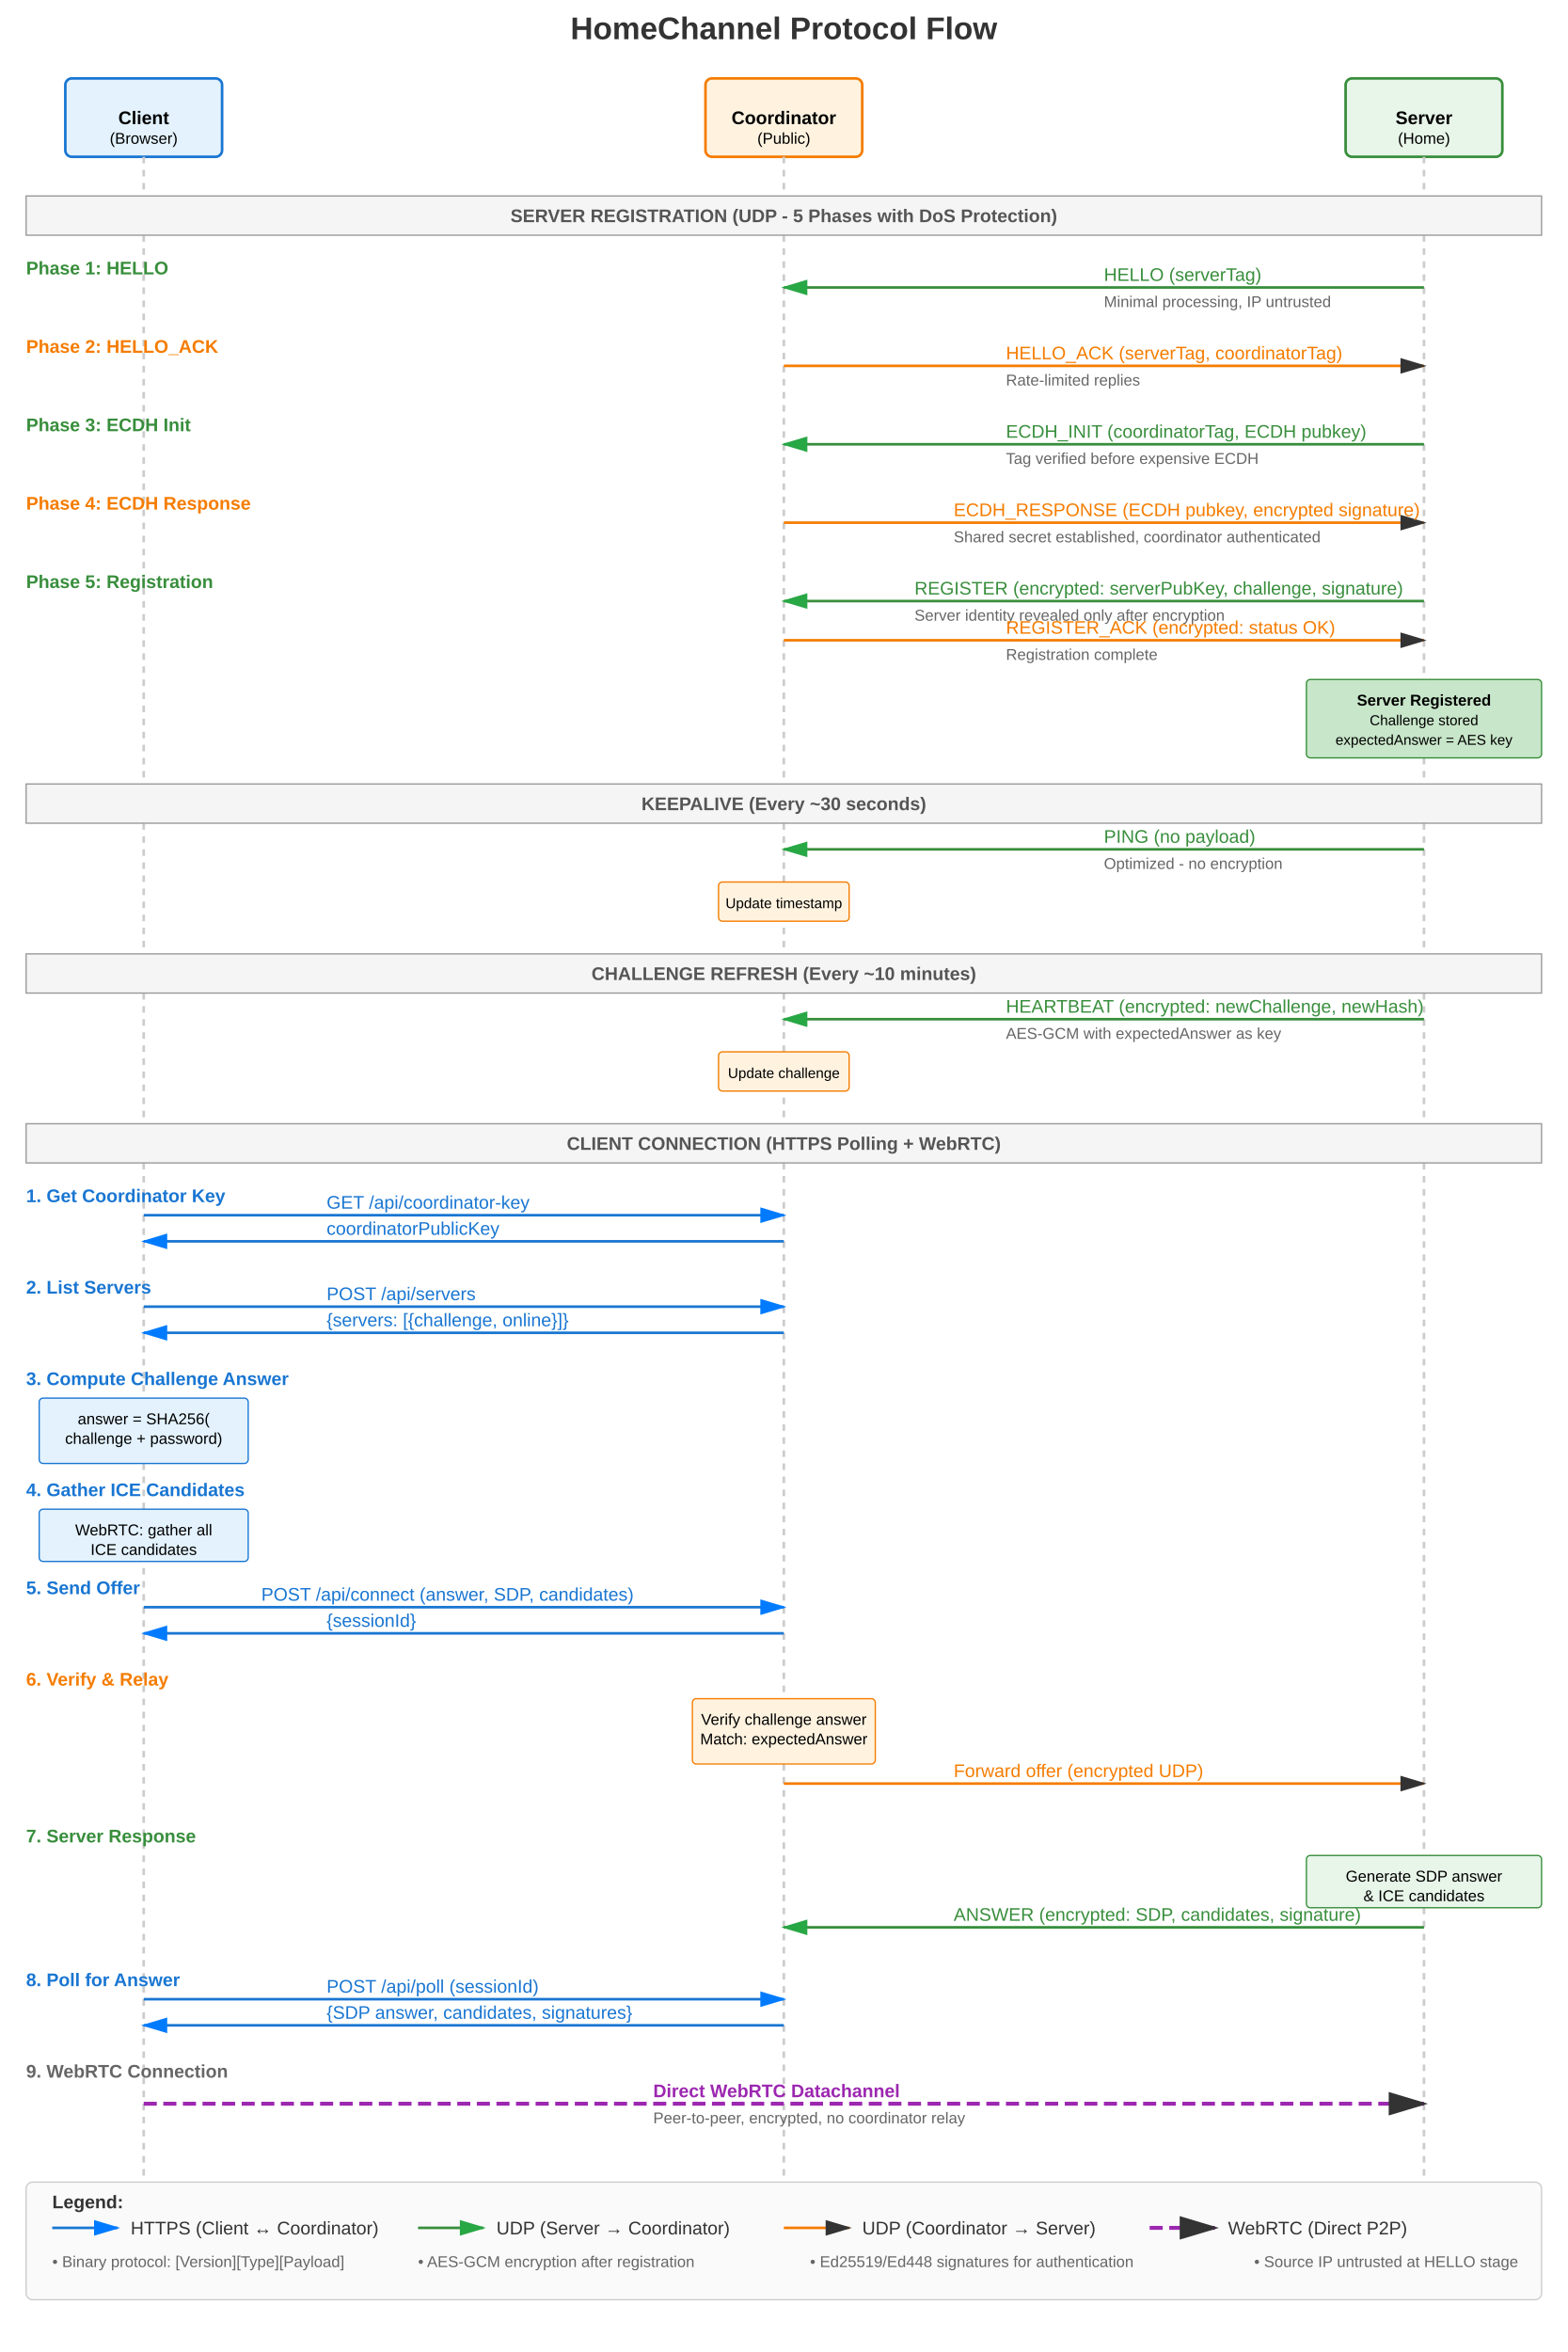
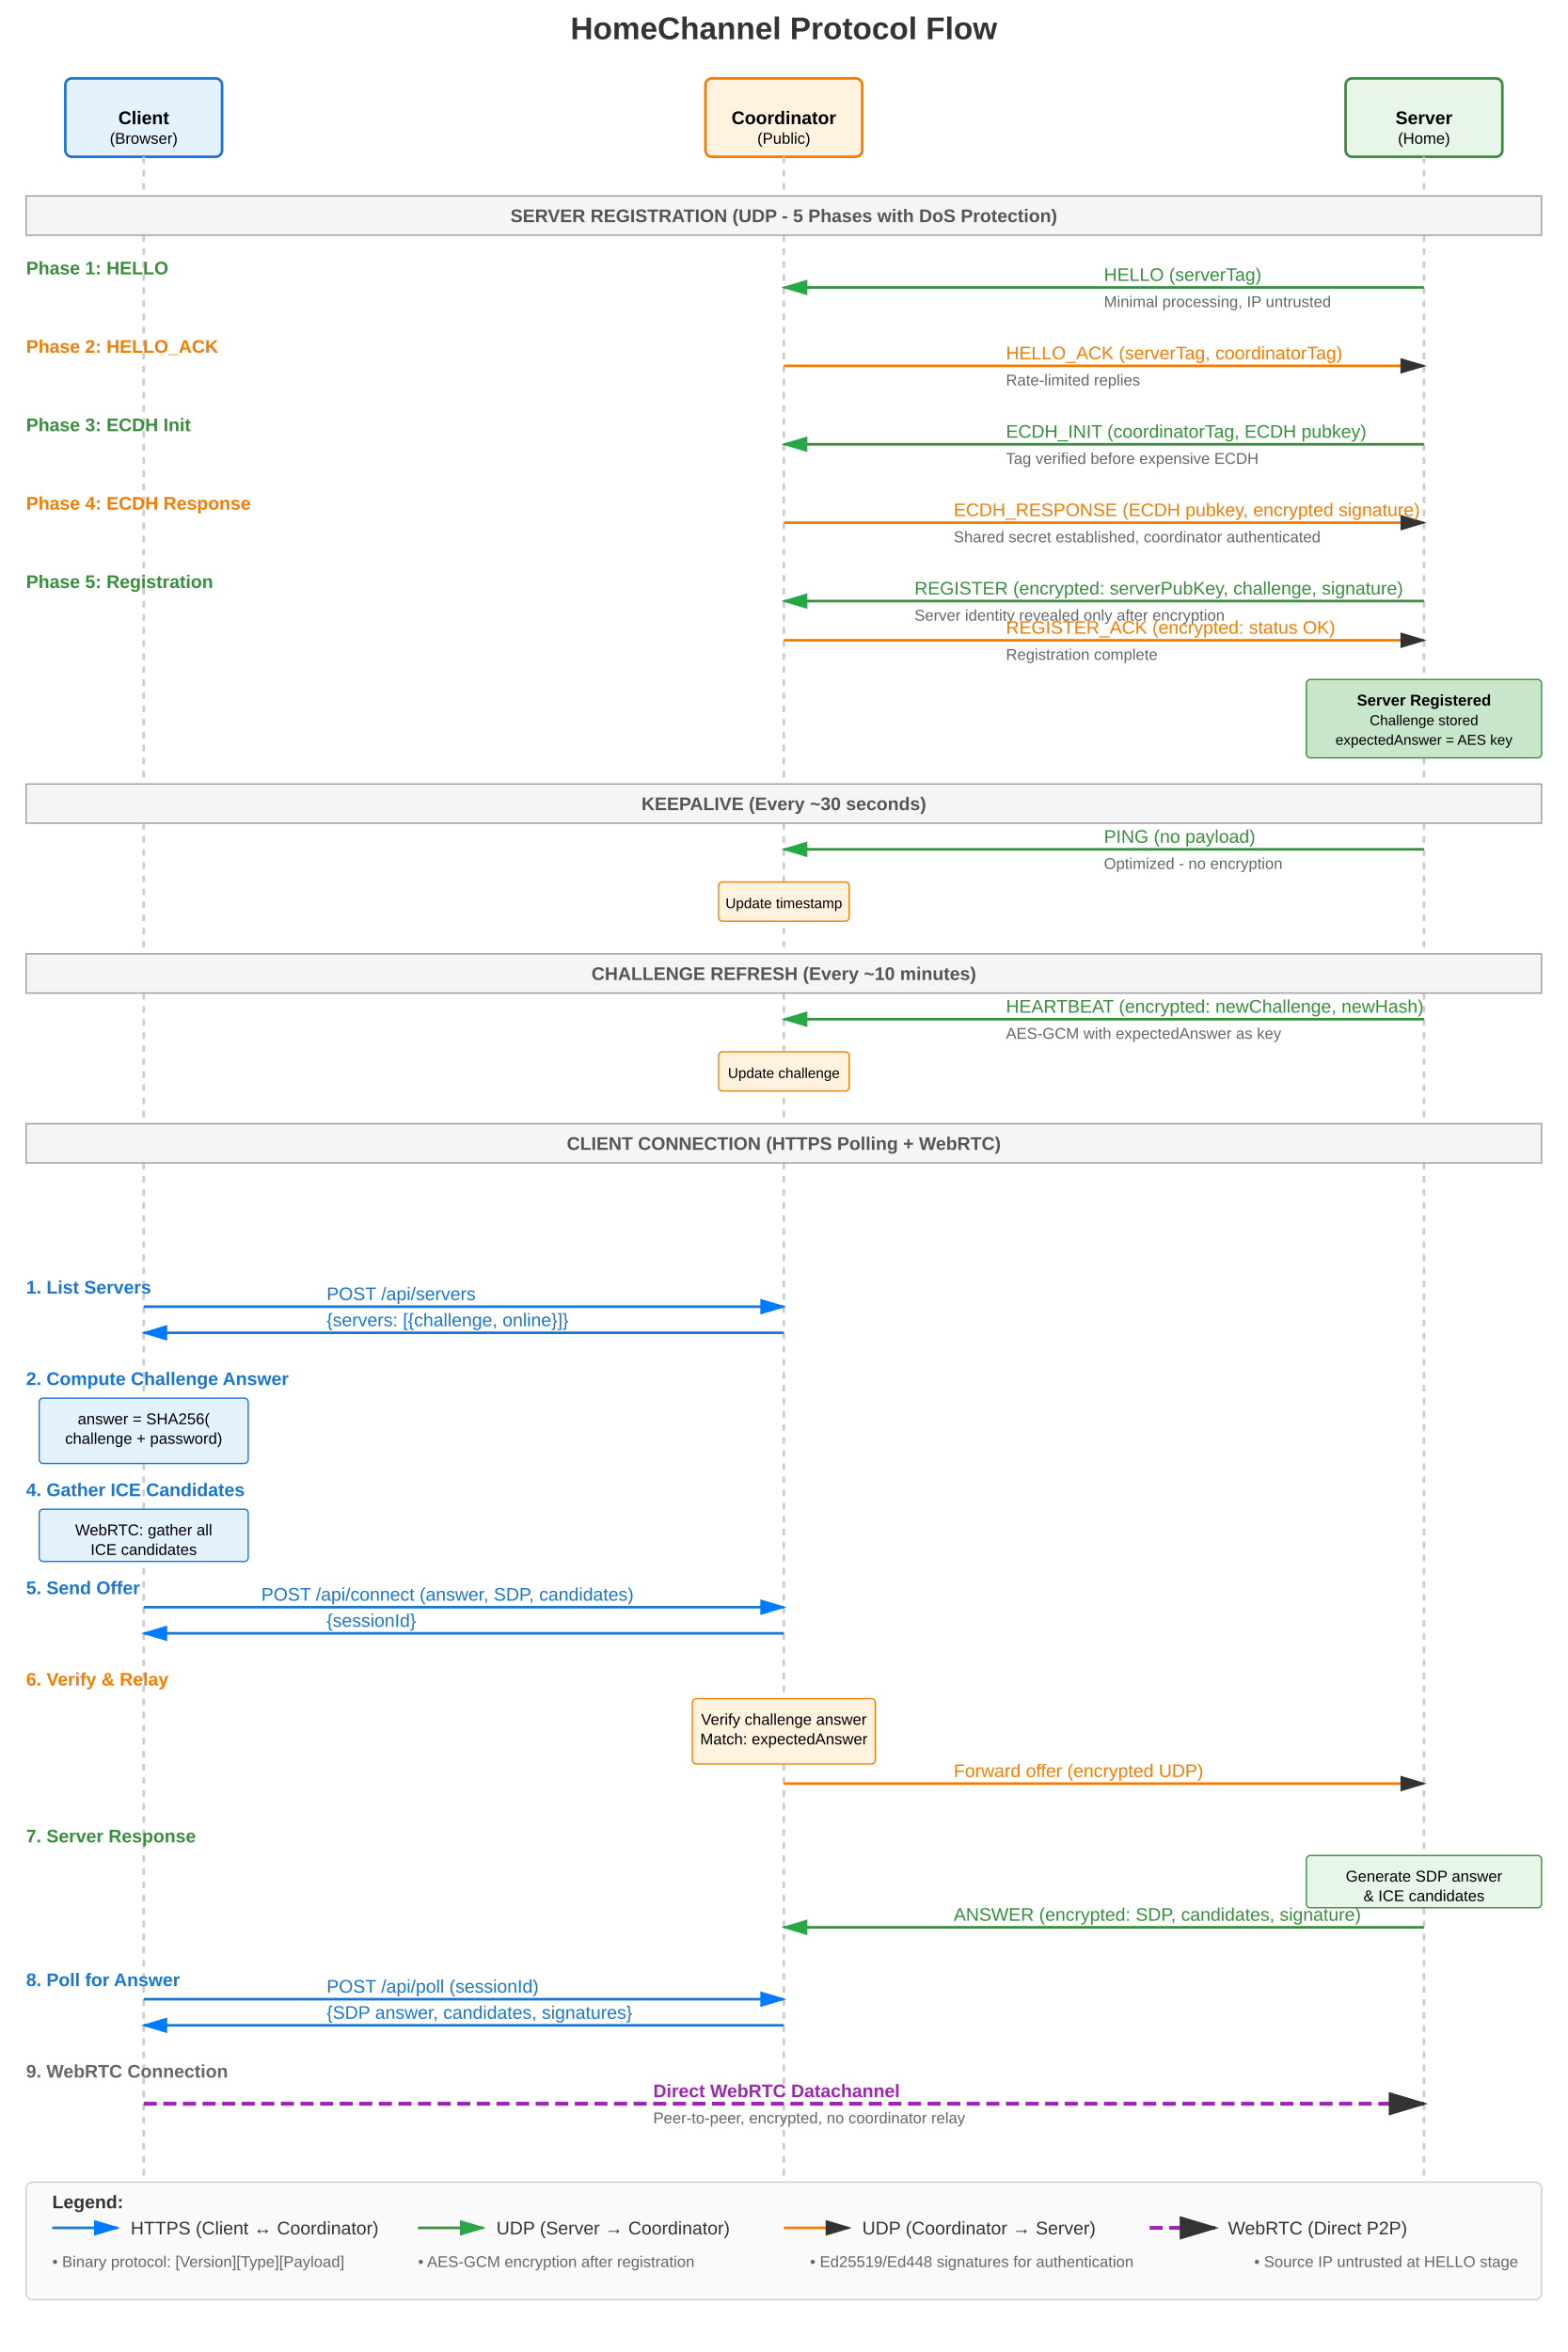
<svg xmlns="http://www.w3.org/2000/svg" viewBox="0 0 1200 1800" style="font-family: -apple-system, BlinkMacSystemFont, 'Segoe UI', Arial, sans-serif; font-size: 14px;">
  <defs>
    <marker id="arrowhead" markerWidth="10" markerHeight="10" refX="9" refY="3" orient="auto">
      <polygon points="0 0, 10 3, 0 6" fill="#333" />
    </marker>
    <marker id="arrowhead-green" markerWidth="10" markerHeight="10" refX="9" refY="3" orient="auto">
      <polygon points="0 0, 10 3, 0 6" fill="#28a745" />
    </marker>
    <marker id="arrowhead-blue" markerWidth="10" markerHeight="10" refX="9" refY="3" orient="auto">
      <polygon points="0 0, 10 3, 0 6" fill="#007bff" />
    </marker>
  </defs>
  <text x="600" y="30" text-anchor="middle" font-size="24" font-weight="bold" fill="#333">HomeChannel Protocol Flow</text>
  <g id="actors">
    <rect x="50" y="60" width="120" height="60" fill="#e3f2fd" stroke="#1976d2" stroke-width="2" rx="5" />
    <text x="110" y="95" text-anchor="middle" font-weight="bold">Client</text>
    <text x="110" y="110" text-anchor="middle" font-size="12">(Browser)</text>
    <rect x="540" y="60" width="120" height="60" fill="#fff3e0" stroke="#f57c00" stroke-width="2" rx="5" />
    <text x="600" y="95" text-anchor="middle" font-weight="bold">Coordinator</text>
    <text x="600" y="110" text-anchor="middle" font-size="12">(Public)</text>
    <rect x="1030" y="60" width="120" height="60" fill="#e8f5e9" stroke="#388e3c" stroke-width="2" rx="5" />
    <text x="1090" y="95" text-anchor="middle" font-weight="bold">Server</text>
    <text x="1090" y="110" text-anchor="middle" font-size="12">(Home)</text>
    <line x1="110" y1="120" x2="110" y2="1750" stroke="#ccc" stroke-width="2" stroke-dasharray="5,5" />
    <line x1="600" y1="120" x2="600" y2="1750" stroke="#ccc" stroke-width="2" stroke-dasharray="5,5" />
    <line x1="1090" y1="120" x2="1090" y2="1750" stroke="#ccc" stroke-width="2" stroke-dasharray="5,5" />
  </g>
  <rect x="20" y="150" width="1160" height="30" fill="#f5f5f5" stroke="#999" stroke-width="1" />
  <text x="600" y="170" text-anchor="middle" font-weight="bold" fill="#555">SERVER REGISTRATION (UDP - 5 Phases with DoS Protection)</text>
  <g id="phase1">
    <text x="20" y="210" font-weight="bold" fill="#388e3c">Phase 1: HELLO</text>
    <line x1="1090" y1="220" x2="600" y2="220" stroke="#388e3c" stroke-width="2" marker-end="url(#arrowhead-green)" />
    <text x="845" y="215" fill="#388e3c">HELLO (serverTag)</text>
    <text x="845" y="235" font-size="12" fill="#666">Minimal processing, IP untrusted</text>
  </g>
  <g id="phase2">
    <text x="20" y="270" font-weight="bold" fill="#f57c00">Phase 2: HELLO_ACK</text>
    <line x1="600" y1="280" x2="1090" y2="280" stroke="#f57c00" stroke-width="2" marker-end="url(#arrowhead)" />
    <text x="770" y="275" fill="#f57c00">HELLO_ACK (serverTag, coordinatorTag)</text>
    <text x="770" y="295" font-size="12" fill="#666">Rate-limited replies</text>
  </g>
  <g id="phase3">
    <text x="20" y="330" font-weight="bold" fill="#388e3c">Phase 3: ECDH Init</text>
    <line x1="1090" y1="340" x2="600" y2="340" stroke="#388e3c" stroke-width="2" marker-end="url(#arrowhead-green)" />
    <text x="770" y="335" fill="#388e3c">ECDH_INIT (coordinatorTag, ECDH pubkey)</text>
    <text x="770" y="355" font-size="12" fill="#666">Tag verified before expensive ECDH</text>
  </g>
  <g id="phase4">
    <text x="20" y="390" font-weight="bold" fill="#f57c00">Phase 4: ECDH Response</text>
    <line x1="600" y1="400" x2="1090" y2="400" stroke="#f57c00" stroke-width="2" marker-end="url(#arrowhead)" />
    <text x="730" y="395" fill="#f57c00">ECDH_RESPONSE (ECDH pubkey, encrypted signature)</text>
    <text x="730" y="415" font-size="12" fill="#666">Shared secret established, coordinator authenticated</text>
  </g>
  <g id="phase5">
    <text x="20" y="450" font-weight="bold" fill="#388e3c">Phase 5: Registration</text>
    <line x1="1090" y1="460" x2="600" y2="460" stroke="#388e3c" stroke-width="2" marker-end="url(#arrowhead-green)" />
    <text x="700" y="455" fill="#388e3c">REGISTER (encrypted: serverPubKey, challenge, signature)</text>
    <text x="700" y="475" font-size="12" fill="#666">Server identity revealed only after encryption</text>
    <line x1="600" y1="490" x2="1090" y2="490" stroke="#f57c00" stroke-width="2" marker-end="url(#arrowhead)" />
    <text x="770" y="485" fill="#f57c00">REGISTER_ACK (encrypted: status OK)</text>
    <text x="770" y="505" font-size="12" fill="#666">Registration complete</text>
  </g>
  <rect x="1000" y="520" width="180" height="60" fill="#c8e6c9" stroke="#388e3c" stroke-width="1" rx="3" />
  <text x="1090" y="540" text-anchor="middle" font-size="12" font-weight="bold">Server Registered</text>
  <text x="1090" y="555" text-anchor="middle" font-size="11">Challenge stored</text>
  <text x="1090" y="570" text-anchor="middle" font-size="11">expectedAnswer = AES key</text>
  <rect x="20" y="600" width="1160" height="30" fill="#f5f5f5" stroke="#999" stroke-width="1" />
  <text x="600" y="620" text-anchor="middle" font-weight="bold" fill="#555">KEEPALIVE (Every ~30 seconds)</text>
  <g id="keepalive">
    <line x1="1090" y1="650" x2="600" y2="650" stroke="#388e3c" stroke-width="2" marker-end="url(#arrowhead-green)" />
    <text x="845" y="645" fill="#388e3c">PING (no payload)</text>
    <text x="845" y="665" font-size="12" fill="#666">Optimized - no encryption</text>
    <rect x="550" y="675" width="100" height="30" fill="#fff3e0" stroke="#f57c00" stroke-width="1" rx="3" />
    <text x="600" y="695" text-anchor="middle" font-size="11">Update timestamp</text>
  </g>
  <rect x="20" y="730" width="1160" height="30" fill="#f5f5f5" stroke="#999" stroke-width="1" />
  <text x="600" y="750" text-anchor="middle" font-weight="bold" fill="#555">CHALLENGE REFRESH (Every ~10 minutes)</text>
  <g id="heartbeat">
    <line x1="1090" y1="780" x2="600" y2="780" stroke="#388e3c" stroke-width="2" marker-end="url(#arrowhead-green)" />
    <text x="770" y="775" fill="#388e3c">HEARTBEAT (encrypted: newChallenge, newHash)</text>
    <text x="770" y="795" font-size="12" fill="#666">AES-GCM with expectedAnswer as key</text>
    <rect x="550" y="805" width="100" height="30" fill="#fff3e0" stroke="#f57c00" stroke-width="1" rx="3" />
    <text x="600" y="825" text-anchor="middle" font-size="11">Update challenge</text>
  </g>
  <rect x="20" y="860" width="1160" height="30" fill="#f5f5f5" stroke="#999" stroke-width="1" />
  <text x="600" y="880" text-anchor="middle" font-weight="bold" fill="#555">CLIENT CONNECTION (HTTPS Polling + WebRTC)</text>
-   <g id="client-step1">
-     <text x="20" y="920" font-weight="bold" fill="#1976d2">1. Get Coordinator Key</text>
-     <line x1="110" y1="930" x2="600" y2="930" stroke="#1976d2" stroke-width="2" marker-end="url(#arrowhead-blue)" />
-     <text x="250" y="925" fill="#1976d2">GET /api/coordinator-key</text>
-     <line x1="600" y1="950" x2="110" y2="950" stroke="#1976d2" stroke-width="2" marker-end="url(#arrowhead-blue)" />
-     <text x="250" y="945" fill="#1976d2">coordinatorPublicKey</text>
-   </g>
  <g id="client-step2">
-     <text x="20" y="990" font-weight="bold" fill="#1976d2">2. List Servers</text>
+     <text x="20" y="990" font-weight="bold" fill="#1976d2">1. List Servers</text>
    <line x1="110" y1="1000" x2="600" y2="1000" stroke="#1976d2" stroke-width="2" marker-end="url(#arrowhead-blue)" />
    <text x="250" y="995" fill="#1976d2">POST /api/servers</text>
    <line x1="600" y1="1020" x2="110" y2="1020" stroke="#1976d2" stroke-width="2" marker-end="url(#arrowhead-blue)" />
    <text x="250" y="1015" fill="#1976d2">{servers: [{challenge, online}]}</text>
  </g>
  <g id="client-step3">
-     <text x="20" y="1060" font-weight="bold" fill="#1976d2">3. Compute Challenge Answer</text>
+     <text x="20" y="1060" font-weight="bold" fill="#1976d2">2. Compute Challenge Answer</text>
    <rect x="30" y="1070" width="160" height="50" fill="#e3f2fd" stroke="#1976d2" stroke-width="1" rx="3" />
    <text x="110" y="1090" text-anchor="middle" font-size="12">answer = SHA256(</text>
    <text x="110" y="1105" text-anchor="middle" font-size="12">challenge + password)</text>
  </g>
  <g id="client-step4">
    <text x="20" y="1145" font-weight="bold" fill="#1976d2">4. Gather ICE Candidates</text>
    <rect x="30" y="1155" width="160" height="40" fill="#e3f2fd" stroke="#1976d2" stroke-width="1" rx="3" />
    <text x="110" y="1175" text-anchor="middle" font-size="12">WebRTC: gather all</text>
    <text x="110" y="1190" text-anchor="middle" font-size="12">ICE candidates</text>
  </g>
  <g id="client-step5">
    <text x="20" y="1220" font-weight="bold" fill="#1976d2">5. Send Offer</text>
    <line x1="110" y1="1230" x2="600" y2="1230" stroke="#1976d2" stroke-width="2" marker-end="url(#arrowhead-blue)" />
    <text x="200" y="1225" fill="#1976d2">POST /api/connect (answer, SDP, candidates)</text>
    <line x1="600" y1="1250" x2="110" y2="1250" stroke="#1976d2" stroke-width="2" marker-end="url(#arrowhead-blue)" />
    <text x="250" y="1245" fill="#1976d2">{sessionId}</text>
  </g>
  <g id="client-step6">
    <text x="20" y="1290" font-weight="bold" fill="#f57c00">6. Verify &amp; Relay</text>
    <rect x="530" y="1300" width="140" height="50" fill="#fff3e0" stroke="#f57c00" stroke-width="1" rx="3" />
    <text x="600" y="1320" text-anchor="middle" font-size="12">Verify challenge answer</text>
    <text x="600" y="1335" text-anchor="middle" font-size="12">Match: expectedAnswer</text>
    <line x1="600" y1="1365" x2="1090" y2="1365" stroke="#f57c00" stroke-width="2" marker-end="url(#arrowhead)" />
    <text x="730" y="1360" fill="#f57c00">Forward offer (encrypted UDP)</text>
  </g>
  <g id="client-step7">
    <text x="20" y="1410" font-weight="bold" fill="#388e3c">7. Server Response</text>
    <rect x="1000" y="1420" width="180" height="40" fill="#e8f5e9" stroke="#388e3c" stroke-width="1" rx="3" />
    <text x="1090" y="1440" text-anchor="middle" font-size="12">Generate SDP answer</text>
    <text x="1090" y="1455" text-anchor="middle" font-size="12">&amp; ICE candidates</text>
    <line x1="1090" y1="1475" x2="600" y2="1475" stroke="#388e3c" stroke-width="2" marker-end="url(#arrowhead-green)" />
    <text x="730" y="1470" fill="#388e3c">ANSWER (encrypted: SDP, candidates, signature)</text>
  </g>
  <g id="client-step8">
    <text x="20" y="1520" font-weight="bold" fill="#1976d2">8. Poll for Answer</text>
    <line x1="110" y1="1530" x2="600" y2="1530" stroke="#1976d2" stroke-width="2" marker-end="url(#arrowhead-blue)" />
    <text x="250" y="1525" fill="#1976d2">POST /api/poll (sessionId)</text>
    <line x1="600" y1="1550" x2="110" y2="1550" stroke="#1976d2" stroke-width="2" marker-end="url(#arrowhead-blue)" />
    <text x="250" y="1545" fill="#1976d2">{SDP answer, candidates, signatures}</text>
  </g>
  <g id="client-step9">
    <text x="20" y="1590" font-weight="bold" fill="#666">9. WebRTC Connection</text>
    <line x1="110" y1="1610" x2="1090" y2="1610" stroke="#9c27b0" stroke-width="3" marker-end="url(#arrowhead)" stroke-dasharray="10,5" />
    <text x="500" y="1605" fill="#9c27b0" font-weight="bold">Direct WebRTC Datachannel</text>
    <text x="500" y="1625" font-size="12" fill="#666">Peer-to-peer, encrypted, no coordinator relay</text>
  </g>
  <g id="legend">
    <rect x="20" y="1670" width="1160" height="90" fill="#fafafa" stroke="#ccc" stroke-width="1" rx="5" />
    <text x="40" y="1690" font-weight="bold" fill="#333">Legend:</text>
    <line x1="40" y1="1705" x2="90" y2="1705" stroke="#1976d2" stroke-width="2" marker-end="url(#arrowhead-blue)" />
    <text x="100" y="1710" fill="#333">HTTPS (Client ↔ Coordinator)</text>
    <line x1="320" y1="1705" x2="370" y2="1705" stroke="#388e3c" stroke-width="2" marker-end="url(#arrowhead-green)" />
    <text x="380" y="1710" fill="#333">UDP (Server → Coordinator)</text>
    <line x1="600" y1="1705" x2="650" y2="1705" stroke="#f57c00" stroke-width="2" marker-end="url(#arrowhead)" />
    <text x="660" y="1710" fill="#333">UDP (Coordinator → Server)</text>
    <line x1="880" y1="1705" x2="930" y2="1705" stroke="#9c27b0" stroke-width="3" marker-end="url(#arrowhead)" stroke-dasharray="10,5" />
    <text x="940" y="1710" fill="#333">WebRTC (Direct P2P)</text>
    <text x="40" y="1735" font-size="12" fill="#666">• Binary protocol: [Version][Type][Payload]</text>
    <text x="320" y="1735" font-size="12" fill="#666">• AES-GCM encryption after registration</text>
    <text x="620" y="1735" font-size="12" fill="#666">• Ed25519/Ed448 signatures for authentication</text>
    <text x="960" y="1735" font-size="12" fill="#666">• Source IP untrusted at HELLO stage</text>
  </g>
</svg>
